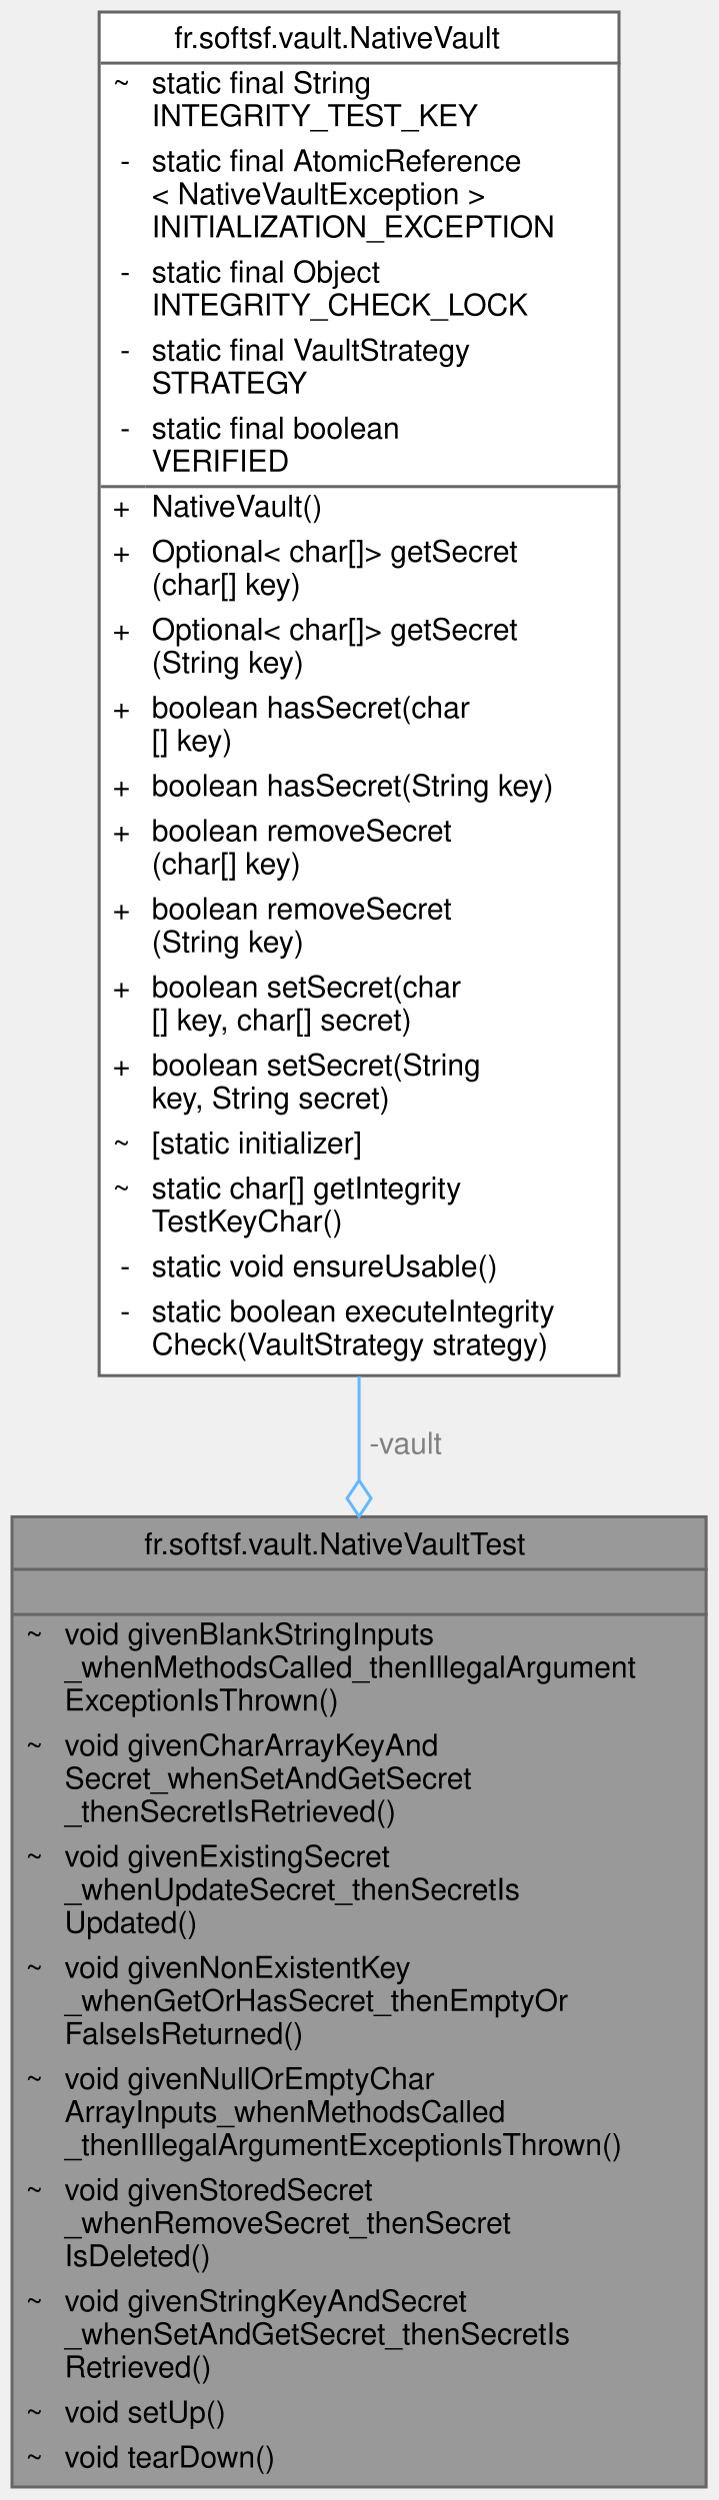
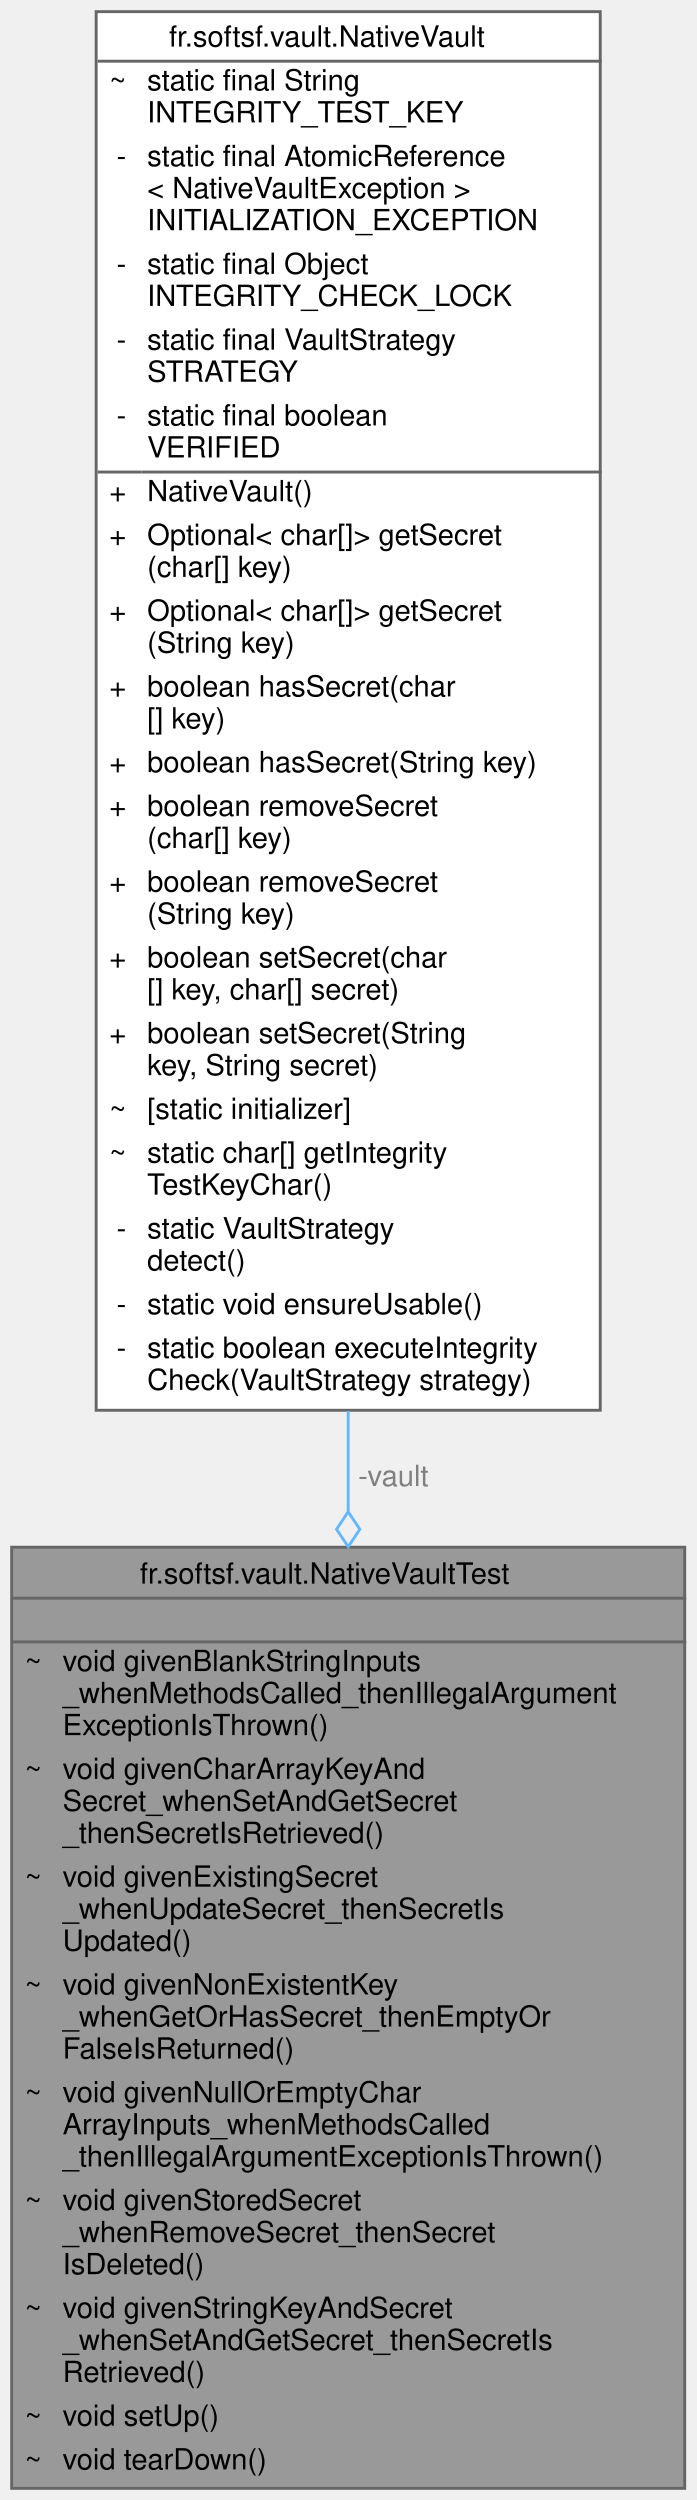
- <svg xmlns="http://www.w3.org/2000/svg" xmlns:xlink="http://www.w3.org/1999/xlink" width="239pt" height="832pt" viewBox="0.00 0.00 239.00 832.00">
-   <g id="graph0" class="graph" transform="scale(1 1) rotate(0) translate(4 828)">
+ <svg xmlns="http://www.w3.org/2000/svg" xmlns:xlink="http://www.w3.org/1999/xlink" width="239pt" height="858pt" viewBox="0.00 0.00 239.00 858.00">
+   <g id="graph0" class="graph" transform="scale(1 1) rotate(0) translate(4 854)">
    <g id="Node000001" class="node">
      <g id="a_Node000001">
        <a xlink:title="Unit tests for NativeVault lifecycle and CRUD operations using Given-When-Then convention.">
          <polygon fill="#999999" stroke="transparent" points="231,-323 0,-323 0,0 231,0 231,-323" />
          <text text-anchor="start" x="44" y="-310.5" font-family="Helvetica,sans-Serif" font-size="10.00">fr.softsf.vault.NativeVaultTest</text>
          <text text-anchor="start" x="114" y="-295.5" font-family="Helvetica,sans-Serif" font-size="10.00"> </text>
          <text text-anchor="start" x="4.5" y="-280.5" font-family="Helvetica,sans-Serif" font-size="10.00">~</text>
          <text text-anchor="start" x="17.5" y="-280.5" font-family="Helvetica,sans-Serif" font-size="10.00">void givenBlankStringInputs</text>
          <text text-anchor="start" x="17.5" y="-269.5" font-family="Helvetica,sans-Serif" font-size="10.00">_whenMethodsCalled_thenIllegalArgument</text>
          <text text-anchor="start" x="17.5" y="-258.5" font-family="Helvetica,sans-Serif" font-size="10.00">ExceptionIsThrown()</text>
          <text text-anchor="start" x="4.5" y="-243.5" font-family="Helvetica,sans-Serif" font-size="10.00">~</text>
          <text text-anchor="start" x="17.5" y="-243.5" font-family="Helvetica,sans-Serif" font-size="10.00">void givenCharArrayKeyAnd</text>
          <text text-anchor="start" x="17.5" y="-232.5" font-family="Helvetica,sans-Serif" font-size="10.00">Secret_whenSetAndGetSecret</text>
          <text text-anchor="start" x="17.5" y="-221.5" font-family="Helvetica,sans-Serif" font-size="10.00">_thenSecretIsRetrieved()</text>
          <text text-anchor="start" x="4.5" y="-206.5" font-family="Helvetica,sans-Serif" font-size="10.00">~</text>
          <text text-anchor="start" x="17.5" y="-206.5" font-family="Helvetica,sans-Serif" font-size="10.00">void givenExistingSecret</text>
          <text text-anchor="start" x="17.5" y="-195.5" font-family="Helvetica,sans-Serif" font-size="10.00">_whenUpdateSecret_thenSecretIs</text>
          <text text-anchor="start" x="17.5" y="-184.5" font-family="Helvetica,sans-Serif" font-size="10.00">Updated()</text>
          <text text-anchor="start" x="4.5" y="-169.5" font-family="Helvetica,sans-Serif" font-size="10.00">~</text>
          <text text-anchor="start" x="17.5" y="-169.5" font-family="Helvetica,sans-Serif" font-size="10.00">void givenNonExistentKey</text>
          <text text-anchor="start" x="17.5" y="-158.5" font-family="Helvetica,sans-Serif" font-size="10.00">_whenGetOrHasSecret_thenEmptyOr</text>
          <text text-anchor="start" x="17.5" y="-147.5" font-family="Helvetica,sans-Serif" font-size="10.00">FalseIsReturned()</text>
          <text text-anchor="start" x="4.5" y="-132.5" font-family="Helvetica,sans-Serif" font-size="10.00">~</text>
          <text text-anchor="start" x="17.5" y="-132.5" font-family="Helvetica,sans-Serif" font-size="10.00">void givenNullOrEmptyChar</text>
          <text text-anchor="start" x="17.5" y="-121.5" font-family="Helvetica,sans-Serif" font-size="10.00">ArrayInputs_whenMethodsCalled</text>
          <text text-anchor="start" x="17.5" y="-110.5" font-family="Helvetica,sans-Serif" font-size="10.00">_thenIllegalArgumentExceptionIsThrown()</text>
          <text text-anchor="start" x="4.5" y="-95.5" font-family="Helvetica,sans-Serif" font-size="10.00">~</text>
          <text text-anchor="start" x="17.5" y="-95.5" font-family="Helvetica,sans-Serif" font-size="10.00">void givenStoredSecret</text>
          <text text-anchor="start" x="17.5" y="-84.5" font-family="Helvetica,sans-Serif" font-size="10.00">_whenRemoveSecret_thenSecret</text>
          <text text-anchor="start" x="17.5" y="-73.5" font-family="Helvetica,sans-Serif" font-size="10.00">IsDeleted()</text>
          <text text-anchor="start" x="4.5" y="-58.5" font-family="Helvetica,sans-Serif" font-size="10.00">~</text>
          <text text-anchor="start" x="17.5" y="-58.5" font-family="Helvetica,sans-Serif" font-size="10.00">void givenStringKeyAndSecret</text>
          <text text-anchor="start" x="17.5" y="-47.5" font-family="Helvetica,sans-Serif" font-size="10.00">_whenSetAndGetSecret_thenSecretIs</text>
          <text text-anchor="start" x="17.5" y="-36.5" font-family="Helvetica,sans-Serif" font-size="10.00">Retrieved()</text>
          <text text-anchor="start" x="4.5" y="-21.5" font-family="Helvetica,sans-Serif" font-size="10.00">~</text>
          <text text-anchor="start" x="17.5" y="-21.5" font-family="Helvetica,sans-Serif" font-size="10.00">void setUp()</text>
          <text text-anchor="start" x="4.5" y="-6.5" font-family="Helvetica,sans-Serif" font-size="10.00">~</text>
          <text text-anchor="start" x="17.5" y="-6.5" font-family="Helvetica,sans-Serif" font-size="10.00">void tearDown()</text>
          <polygon fill="#666666" stroke="#666666" points="0.5,-305.5 0.5,-305.5 231.5,-305.5 231.5,-305.5 0.5,-305.5" />
          <polygon fill="#666666" stroke="#666666" points="0.5,-290.5 0.5,-290.5 231.5,-290.5 231.5,-290.5 0.5,-290.5" />
          <polygon fill="none" stroke="#666666" points="0,0 0,-323 231,-323 231,0 0,0" />
        </a>
      </g>
    </g>
    <g id="Node000002" class="node">
      <g id="a_Node000002">
        <a xlink:href="classfr_1_1softsf_1_1vault_1_1NativeVault.html" target="_top" xlink:title="Zero-JNI/JNA facade class managing native credential operations via the Project Panama Foreign Functi...">
-           <polygon fill="white" stroke="transparent" points="202,-824 29,-824 29,-370 202,-370 202,-824" />
-           <text text-anchor="start" x="54" y="-812" font-family="Helvetica,sans-Serif" font-size="10.00">fr.softsf.vault.NativeVault</text>
-           <text text-anchor="start" x="33.5" y="-797" font-family="Helvetica,sans-Serif" font-size="10.00">~</text>
-           <text text-anchor="start" x="46.5" y="-797" font-family="Helvetica,sans-Serif" font-size="10.00">static final String</text>
-           <text text-anchor="start" x="46.5" y="-786" font-family="Helvetica,sans-Serif" font-size="10.00"> INTEGRITY_TEST_KEY</text>
-           <text text-anchor="start" x="36" y="-771" font-family="Helvetica,sans-Serif" font-size="10.00">-</text>
-           <text text-anchor="start" x="46.5" y="-771" font-family="Helvetica,sans-Serif" font-size="10.00">static final AtomicReference</text>
-           <text text-anchor="start" x="46.5" y="-760" font-family="Helvetica,sans-Serif" font-size="10.00">&lt; NativeVaultException &gt;</text>
-           <text text-anchor="start" x="46.5" y="-749" font-family="Helvetica,sans-Serif" font-size="10.00"> INITIALIZATION_EXCEPTION</text>
+           <polygon fill="white" stroke="transparent" points="202,-850 29,-850 29,-370 202,-370 202,-850" />
+           <text text-anchor="start" x="54" y="-838" font-family="Helvetica,sans-Serif" font-size="10.00">fr.softsf.vault.NativeVault</text>
+           <text text-anchor="start" x="33.5" y="-823" font-family="Helvetica,sans-Serif" font-size="10.00">~</text>
+           <text text-anchor="start" x="46.5" y="-823" font-family="Helvetica,sans-Serif" font-size="10.00">static final String</text>
+           <text text-anchor="start" x="46.5" y="-812" font-family="Helvetica,sans-Serif" font-size="10.00"> INTEGRITY_TEST_KEY</text>
+           <text text-anchor="start" x="36" y="-797" font-family="Helvetica,sans-Serif" font-size="10.00">-</text>
+           <text text-anchor="start" x="46.5" y="-797" font-family="Helvetica,sans-Serif" font-size="10.00">static final AtomicReference</text>
+           <text text-anchor="start" x="46.5" y="-786" font-family="Helvetica,sans-Serif" font-size="10.00">&lt; NativeVaultException &gt;</text>
+           <text text-anchor="start" x="46.5" y="-775" font-family="Helvetica,sans-Serif" font-size="10.00"> INITIALIZATION_EXCEPTION</text>
+           <text text-anchor="start" x="36" y="-760" font-family="Helvetica,sans-Serif" font-size="10.00">-</text>
+           <text text-anchor="start" x="46.5" y="-760" font-family="Helvetica,sans-Serif" font-size="10.00">static final Object</text>
+           <text text-anchor="start" x="46.5" y="-749" font-family="Helvetica,sans-Serif" font-size="10.00"> INTEGRITY_CHECK_LOCK</text>
          <text text-anchor="start" x="36" y="-734" font-family="Helvetica,sans-Serif" font-size="10.00">-</text>
-           <text text-anchor="start" x="46.5" y="-734" font-family="Helvetica,sans-Serif" font-size="10.00">static final Object</text>
-           <text text-anchor="start" x="46.5" y="-723" font-family="Helvetica,sans-Serif" font-size="10.00"> INTEGRITY_CHECK_LOCK</text>
+           <text text-anchor="start" x="46.5" y="-734" font-family="Helvetica,sans-Serif" font-size="10.00">static final VaultStrategy</text>
+           <text text-anchor="start" x="46.5" y="-723" font-family="Helvetica,sans-Serif" font-size="10.00"> STRATEGY</text>
          <text text-anchor="start" x="36" y="-708" font-family="Helvetica,sans-Serif" font-size="10.00">-</text>
-           <text text-anchor="start" x="46.5" y="-708" font-family="Helvetica,sans-Serif" font-size="10.00">static final VaultStrategy</text>
-           <text text-anchor="start" x="46.5" y="-697" font-family="Helvetica,sans-Serif" font-size="10.00"> STRATEGY</text>
-           <text text-anchor="start" x="36" y="-682" font-family="Helvetica,sans-Serif" font-size="10.00">-</text>
-           <text text-anchor="start" x="46.5" y="-682" font-family="Helvetica,sans-Serif" font-size="10.00">static final boolean</text>
-           <text text-anchor="start" x="46.5" y="-671" font-family="Helvetica,sans-Serif" font-size="10.00"> VERIFIED</text>
-           <text text-anchor="start" x="33.5" y="-656" font-family="Helvetica,sans-Serif" font-size="10.00">+</text>
-           <text text-anchor="start" x="46.5" y="-656" font-family="Helvetica,sans-Serif" font-size="10.00">NativeVault()</text>
+           <text text-anchor="start" x="46.5" y="-708" font-family="Helvetica,sans-Serif" font-size="10.00">static final boolean</text>
+           <text text-anchor="start" x="46.5" y="-697" font-family="Helvetica,sans-Serif" font-size="10.00"> VERIFIED</text>
+           <text text-anchor="start" x="33.5" y="-682" font-family="Helvetica,sans-Serif" font-size="10.00">+</text>
+           <text text-anchor="start" x="46.5" y="-682" font-family="Helvetica,sans-Serif" font-size="10.00">NativeVault()</text>
+           <text text-anchor="start" x="33.5" y="-667" font-family="Helvetica,sans-Serif" font-size="10.00">+</text>
+           <text text-anchor="start" x="46.5" y="-667" font-family="Helvetica,sans-Serif" font-size="10.00">Optional&lt; char[]&gt; getSecret</text>
+           <text text-anchor="start" x="46.5" y="-656" font-family="Helvetica,sans-Serif" font-size="10.00">(char[] key)</text>
          <text text-anchor="start" x="33.5" y="-641" font-family="Helvetica,sans-Serif" font-size="10.00">+</text>
          <text text-anchor="start" x="46.5" y="-641" font-family="Helvetica,sans-Serif" font-size="10.00">Optional&lt; char[]&gt; getSecret</text>
-           <text text-anchor="start" x="46.5" y="-630" font-family="Helvetica,sans-Serif" font-size="10.00">(char[] key)</text>
+           <text text-anchor="start" x="46.5" y="-630" font-family="Helvetica,sans-Serif" font-size="10.00">(String key)</text>
          <text text-anchor="start" x="33.5" y="-615" font-family="Helvetica,sans-Serif" font-size="10.00">+</text>
-           <text text-anchor="start" x="46.5" y="-615" font-family="Helvetica,sans-Serif" font-size="10.00">Optional&lt; char[]&gt; getSecret</text>
-           <text text-anchor="start" x="46.5" y="-604" font-family="Helvetica,sans-Serif" font-size="10.00">(String key)</text>
+           <text text-anchor="start" x="46.5" y="-615" font-family="Helvetica,sans-Serif" font-size="10.00">boolean hasSecret(char</text>
+           <text text-anchor="start" x="46.5" y="-604" font-family="Helvetica,sans-Serif" font-size="10.00">[] key)</text>
          <text text-anchor="start" x="33.5" y="-589" font-family="Helvetica,sans-Serif" font-size="10.00">+</text>
-           <text text-anchor="start" x="46.5" y="-589" font-family="Helvetica,sans-Serif" font-size="10.00">boolean hasSecret(char</text>
-           <text text-anchor="start" x="46.5" y="-578" font-family="Helvetica,sans-Serif" font-size="10.00">[] key)</text>
-           <text text-anchor="start" x="33.5" y="-563" font-family="Helvetica,sans-Serif" font-size="10.00">+</text>
-           <text text-anchor="start" x="46.5" y="-563" font-family="Helvetica,sans-Serif" font-size="10.00">boolean hasSecret(String key)</text>
+           <text text-anchor="start" x="46.5" y="-589" font-family="Helvetica,sans-Serif" font-size="10.00">boolean hasSecret(String key)</text>
+           <text text-anchor="start" x="33.5" y="-574" font-family="Helvetica,sans-Serif" font-size="10.00">+</text>
+           <text text-anchor="start" x="46.5" y="-574" font-family="Helvetica,sans-Serif" font-size="10.00">boolean removeSecret</text>
+           <text text-anchor="start" x="46.5" y="-563" font-family="Helvetica,sans-Serif" font-size="10.00">(char[] key)</text>
          <text text-anchor="start" x="33.5" y="-548" font-family="Helvetica,sans-Serif" font-size="10.00">+</text>
          <text text-anchor="start" x="46.5" y="-548" font-family="Helvetica,sans-Serif" font-size="10.00">boolean removeSecret</text>
-           <text text-anchor="start" x="46.5" y="-537" font-family="Helvetica,sans-Serif" font-size="10.00">(char[] key)</text>
+           <text text-anchor="start" x="46.5" y="-537" font-family="Helvetica,sans-Serif" font-size="10.00">(String key)</text>
          <text text-anchor="start" x="33.5" y="-522" font-family="Helvetica,sans-Serif" font-size="10.00">+</text>
-           <text text-anchor="start" x="46.5" y="-522" font-family="Helvetica,sans-Serif" font-size="10.00">boolean removeSecret</text>
-           <text text-anchor="start" x="46.5" y="-511" font-family="Helvetica,sans-Serif" font-size="10.00">(String key)</text>
+           <text text-anchor="start" x="46.5" y="-522" font-family="Helvetica,sans-Serif" font-size="10.00">boolean setSecret(char</text>
+           <text text-anchor="start" x="46.5" y="-511" font-family="Helvetica,sans-Serif" font-size="10.00">[] key, char[] secret)</text>
          <text text-anchor="start" x="33.5" y="-496" font-family="Helvetica,sans-Serif" font-size="10.00">+</text>
-           <text text-anchor="start" x="46.5" y="-496" font-family="Helvetica,sans-Serif" font-size="10.00">boolean setSecret(char</text>
-           <text text-anchor="start" x="46.5" y="-485" font-family="Helvetica,sans-Serif" font-size="10.00">[] key, char[] secret)</text>
-           <text text-anchor="start" x="33.5" y="-470" font-family="Helvetica,sans-Serif" font-size="10.00">+</text>
-           <text text-anchor="start" x="46.5" y="-470" font-family="Helvetica,sans-Serif" font-size="10.00">boolean setSecret(String</text>
-           <text text-anchor="start" x="46.5" y="-459" font-family="Helvetica,sans-Serif" font-size="10.00"> key, String secret)</text>
-           <text text-anchor="start" x="33.5" y="-444" font-family="Helvetica,sans-Serif" font-size="10.00">~</text>
-           <text text-anchor="start" x="46.5" y="-444" font-family="Helvetica,sans-Serif" font-size="10.00">[static initializer]</text>
-           <text text-anchor="start" x="33.5" y="-429" font-family="Helvetica,sans-Serif" font-size="10.00">~</text>
-           <text text-anchor="start" x="46.5" y="-429" font-family="Helvetica,sans-Serif" font-size="10.00">static char[] getIntegrity</text>
-           <text text-anchor="start" x="46.5" y="-418" font-family="Helvetica,sans-Serif" font-size="10.00">TestKeyChar()</text>
+           <text text-anchor="start" x="46.5" y="-496" font-family="Helvetica,sans-Serif" font-size="10.00">boolean setSecret(String</text>
+           <text text-anchor="start" x="46.5" y="-485" font-family="Helvetica,sans-Serif" font-size="10.00"> key, String secret)</text>
+           <text text-anchor="start" x="33.5" y="-470" font-family="Helvetica,sans-Serif" font-size="10.00">~</text>
+           <text text-anchor="start" x="46.5" y="-470" font-family="Helvetica,sans-Serif" font-size="10.00">[static initializer]</text>
+           <text text-anchor="start" x="33.5" y="-455" font-family="Helvetica,sans-Serif" font-size="10.00">~</text>
+           <text text-anchor="start" x="46.5" y="-455" font-family="Helvetica,sans-Serif" font-size="10.00">static char[] getIntegrity</text>
+           <text text-anchor="start" x="46.5" y="-444" font-family="Helvetica,sans-Serif" font-size="10.00">TestKeyChar()</text>
+           <text text-anchor="start" x="36" y="-429" font-family="Helvetica,sans-Serif" font-size="10.00">-</text>
+           <text text-anchor="start" x="46.5" y="-429" font-family="Helvetica,sans-Serif" font-size="10.00">static VaultStrategy</text>
+           <text text-anchor="start" x="46.5" y="-418" font-family="Helvetica,sans-Serif" font-size="10.00"> detect()</text>
          <text text-anchor="start" x="36" y="-403" font-family="Helvetica,sans-Serif" font-size="10.00">-</text>
          <text text-anchor="start" x="46.5" y="-403" font-family="Helvetica,sans-Serif" font-size="10.00">static void ensureUsable()</text>
          <text text-anchor="start" x="36" y="-388" font-family="Helvetica,sans-Serif" font-size="10.00">-</text>
          <text text-anchor="start" x="46.5" y="-388" font-family="Helvetica,sans-Serif" font-size="10.00">static boolean executeIntegrity</text>
          <text text-anchor="start" x="46.5" y="-377" font-family="Helvetica,sans-Serif" font-size="10.00">Check(VaultStrategy strategy)</text>
-           <polygon fill="#666666" stroke="#666666" points="29.5,-807 29.5,-807 202.5,-807 202.5,-807 29.5,-807" />
-           <polygon fill="#666666" stroke="#666666" points="29.5,-666 29.5,-666 44.5,-666 44.5,-666 29.5,-666" />
-           <polygon fill="#666666" stroke="#666666" points="44.5,-666 44.5,-666 202.5,-666 202.5,-666 44.5,-666" />
-           <polygon fill="none" stroke="#666666" points="29,-370 29,-824 202,-824 202,-370 29,-370" />
+           <polygon fill="#666666" stroke="#666666" points="29.5,-833 29.5,-833 202.5,-833 202.5,-833 29.5,-833" />
+           <polygon fill="#666666" stroke="#666666" points="29.5,-692 29.5,-692 44.5,-692 44.5,-692 29.5,-692" />
+           <polygon fill="#666666" stroke="#666666" points="44.5,-692 44.5,-692 202.5,-692 202.5,-692 44.5,-692" />
+           <polygon fill="none" stroke="#666666" points="29,-370 29,-850 202,-850 202,-370 29,-370" />
        </a>
      </g>
    </g>
    <g id="edge1_Node000001_Node000002" class="edge">
      <g id="a_edge1_Node000001_Node000002">
        <a xlink:title=" ">
-           <path fill="none" stroke="#63b8ff" d="M115.5,-369.73C115.5,-358.19 115.5,-346.7 115.5,-335.37" />
-           <polygon fill="none" stroke="#63b8ff" points="115.5,-335.14 111.5,-329.14 115.5,-323.14 119.5,-329.14 115.5,-335.14" />
+           <path fill="none" stroke="#63b8ff" d="M115.5,-369.74C115.5,-358.18 115.5,-346.68 115.5,-335.36" />
+           <polygon fill="none" stroke="#63b8ff" points="115.5,-335.15 111.5,-329.15 115.5,-323.15 119.5,-329.15 115.5,-335.15" />
        </a>
      </g>
      <text text-anchor="middle" x="131" y="-344" font-family="Helvetica,sans-Serif" font-size="10.00" fill="grey"> -vault</text>
    </g>
  </g>
</svg>
